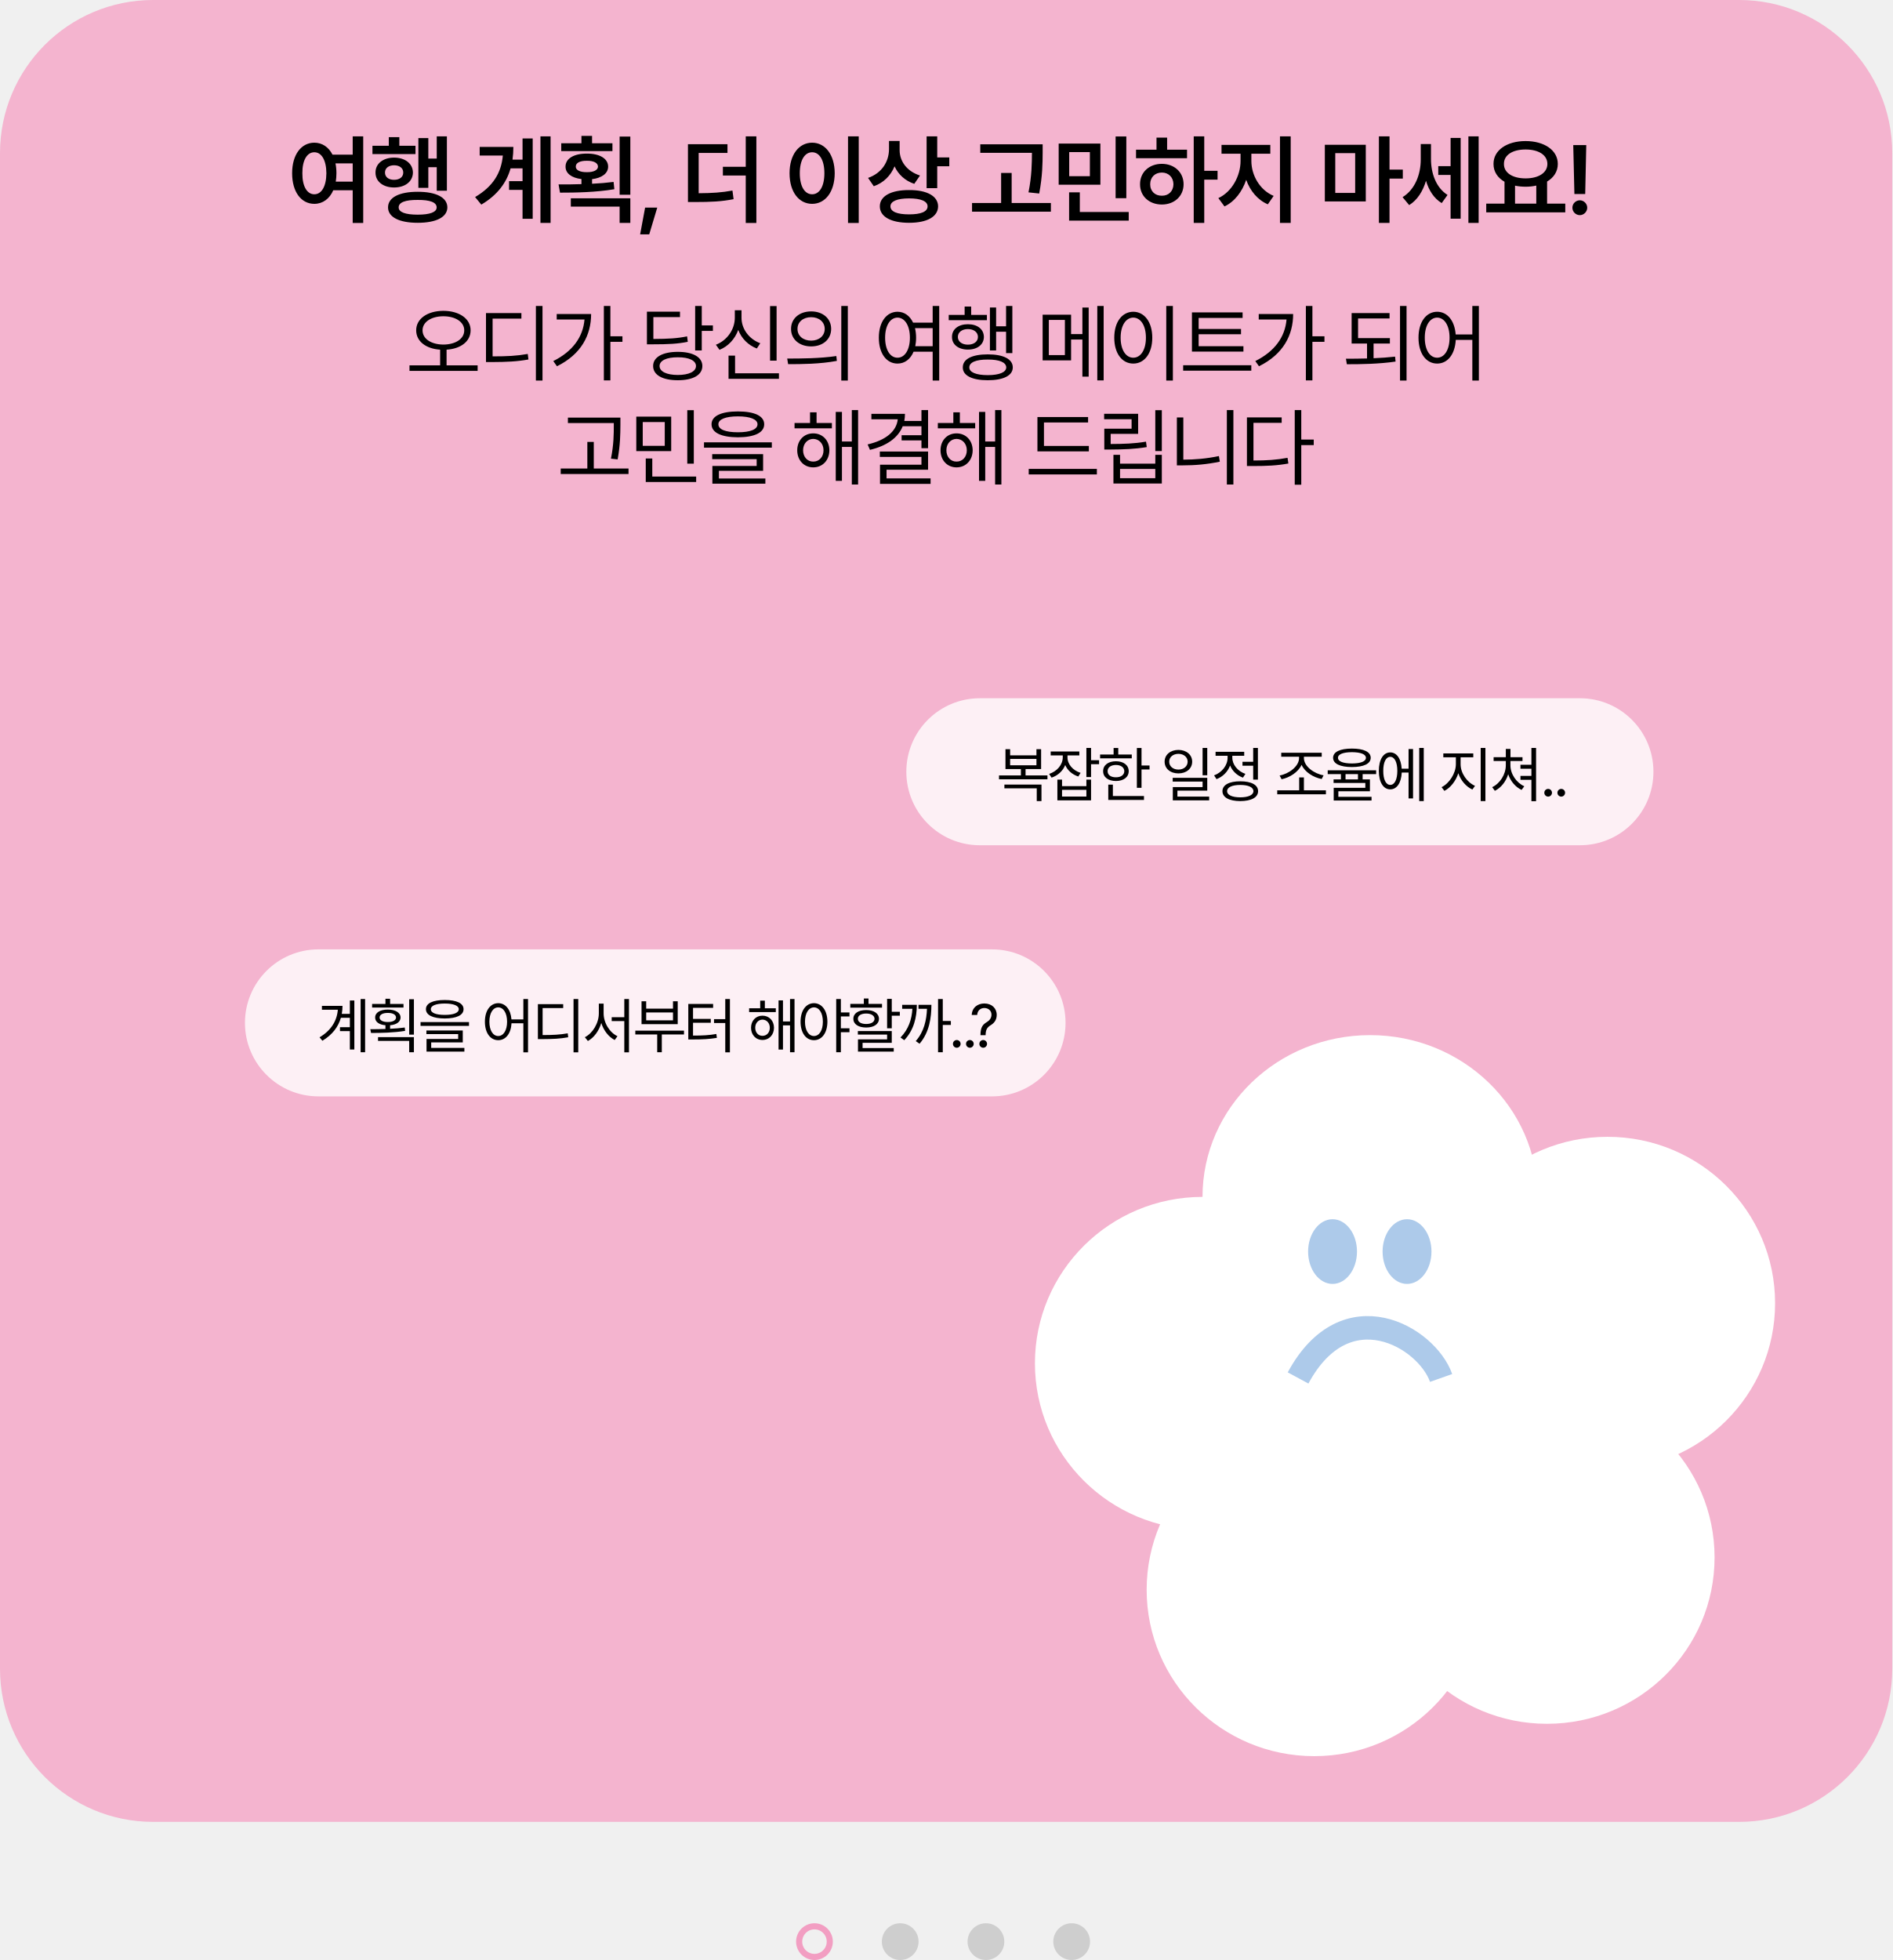
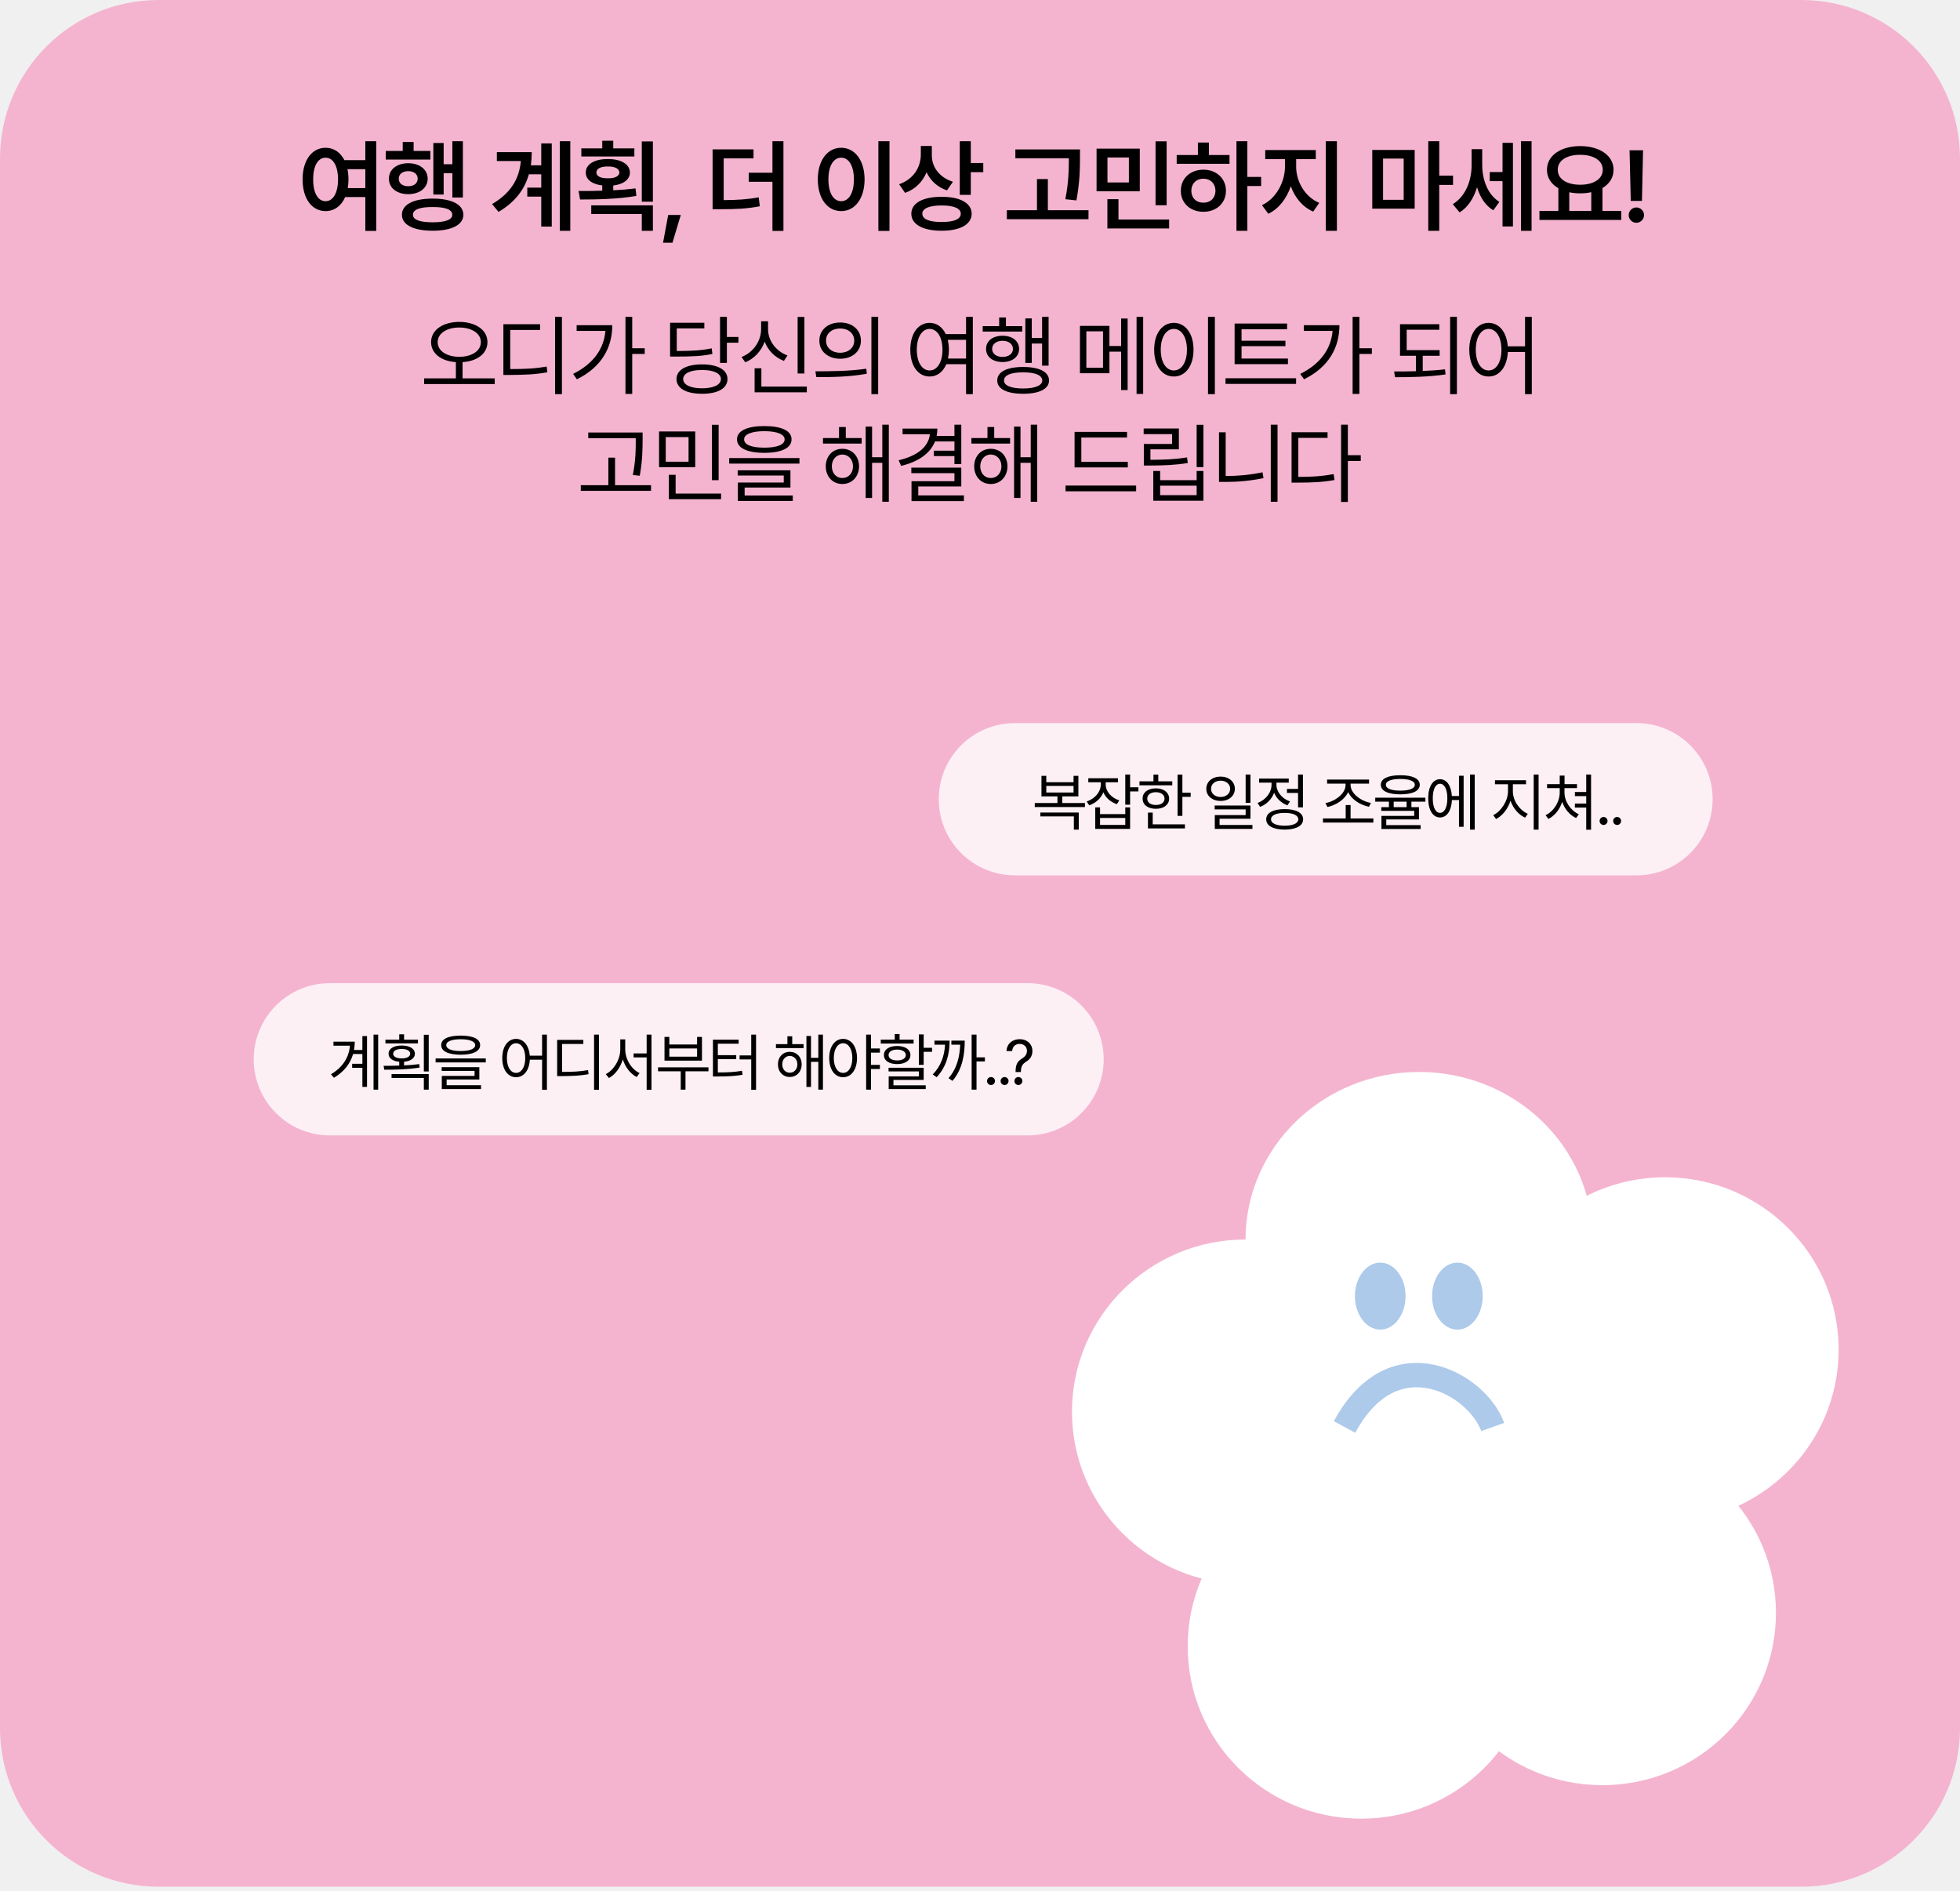
- <svg xmlns="http://www.w3.org/2000/svg" width="309" height="320" viewBox="0 0 309 320" fill="none">
-   <circle cx="133" cy="317" r="2.5" stroke="#F29EC2" />
-   <circle cx="147" cy="317" r="3" fill="#CECECE" />
-   <circle cx="161" cy="317" r="3" fill="#CECECE" />
-   <circle cx="175" cy="317" r="3" fill="#CECECE" />
+ <svg xmlns="http://www.w3.org/2000/svg" width="309" height="298" viewBox="0 0 309 298" fill="none">
  <rect width="309" height="297.449" rx="25" fill="#F4B4CF" />
  <rect opacity="0.8" x="148" y="114" width="122" height="24" rx="12" fill="white" />
  <path d="M171.045 126.602V127.236H163.135V126.602H166.709V125.557H164.19V122.314H164.951V123.32H169.248V122.314H170.01V125.557H167.471V126.602H171.045ZM170.069 128.096V130.791H169.297V128.711H164.014V128.096H170.069ZM164.951 124.941H169.248V123.906H164.951V124.941ZM174.317 123.633C174.307 124.756 175.167 125.771 176.456 126.182L176.085 126.777C175.084 126.455 174.317 125.771 173.946 124.902C173.565 125.864 172.764 126.606 171.719 126.963L171.319 126.357C172.628 125.918 173.536 124.863 173.546 123.643V123.33H171.573V122.695H176.251V123.33H174.317V123.633ZM178.165 122.109V124.121H179.473V124.766H178.165V126.865H177.403V122.109H178.165ZM173.428 127.285V128.35H177.403V127.285H178.165V130.674H172.667V127.285H173.428ZM173.428 130.049H177.403V128.955H173.428V130.049ZM186.407 122.119V124.98H187.716V125.625H186.407V128.623H185.646V122.119H186.407ZM184.815 123.184V123.809H179.64V123.184H181.847V122.119H182.608V123.184H184.815ZM182.228 124.287C183.468 124.287 184.308 124.922 184.317 125.908C184.308 126.885 183.468 127.51 182.228 127.51C180.978 127.51 180.128 126.885 180.138 125.908C180.128 124.922 180.978 124.287 182.228 124.287ZM182.228 124.893C181.407 124.893 180.86 125.293 180.87 125.908C180.86 126.523 181.407 126.914 182.228 126.904C183.038 126.914 183.585 126.523 183.595 125.908C183.585 125.293 183.038 124.893 182.228 124.893ZM186.808 129.961V130.605H180.978V128.105H181.729V129.961H186.808ZM192.433 122.432C193.732 122.441 194.679 123.223 194.679 124.355C194.679 125.488 193.732 126.27 192.433 126.27C191.115 126.27 190.178 125.488 190.178 124.355C190.178 123.223 191.115 122.441 192.433 122.432ZM192.433 123.076C191.564 123.076 190.92 123.604 190.929 124.355C190.92 125.117 191.564 125.645 192.433 125.645C193.293 125.645 193.937 125.117 193.937 124.355C193.937 123.604 193.293 123.076 192.433 123.076ZM197.14 122.109V126.572H196.379V122.109H197.14ZM197.14 126.992V129.082H192.267V130.059H197.453V130.674H191.515V128.506H196.379V127.607H191.496V126.992H197.14ZM205.412 122.109V127.285H204.641V125.01H202.893V124.375H204.641V122.109H205.412ZM202.531 127.559C204.338 127.559 205.442 128.145 205.442 129.17C205.442 130.195 204.338 130.781 202.531 130.791C200.725 130.781 199.621 130.195 199.621 129.17C199.621 128.145 200.725 127.559 202.531 127.559ZM202.531 128.154C201.203 128.154 200.373 128.535 200.383 129.17C200.373 129.795 201.203 130.176 202.531 130.176C203.86 130.176 204.68 129.795 204.68 129.17C204.68 128.535 203.86 128.154 202.531 128.154ZM201.233 123.701C201.233 124.834 202.102 125.908 203.371 126.348L202.971 126.963C201.994 126.611 201.237 125.884 200.871 124.98C200.49 126.001 199.685 126.816 198.654 127.207L198.254 126.592C199.543 126.123 200.461 124.951 200.461 123.711V123.389H198.498V122.744H203.176V123.389H201.233V123.701ZM216.517 129.033V129.678H208.567V129.033H212.151V126.924H212.923V129.033H216.517ZM212.923 123.76C212.923 125.146 214.642 126.338 216.136 126.582L215.823 127.188C214.495 126.929 213.094 126.084 212.542 124.873C211.98 126.089 210.584 126.953 209.28 127.227L208.958 126.611C210.423 126.357 212.132 125.146 212.132 123.76V123.545H209.222V122.9H215.833V123.545H212.923V123.76ZM220.765 122.217C222.699 122.217 223.831 122.754 223.831 123.721C223.831 124.697 222.699 125.225 220.765 125.234C218.831 125.225 217.689 124.697 217.689 123.721C217.689 122.754 218.831 122.217 220.765 122.217ZM220.765 122.803C219.32 122.812 218.48 123.145 218.49 123.721C218.48 124.316 219.32 124.639 220.765 124.648C222.201 124.639 223.05 124.316 223.05 123.721C223.05 123.145 222.201 122.812 220.765 122.803ZM224.72 125.762V126.387H222.513V127.246H223.704V129.189H218.548V130.088H223.968V130.693H217.787V128.623H222.953V127.832H217.767V127.246H218.968V126.387H216.81V125.762H224.72ZM219.72 127.246H221.751V126.387H219.72V127.246ZM232.494 122.109V130.791H231.752V122.109H232.494ZM230.746 122.295V130.352H230.013V126.133H228.9C228.817 127.822 228.099 128.877 227.025 128.877C225.892 128.877 225.16 127.705 225.16 125.859C225.16 124.014 225.892 122.842 227.025 122.842C228.08 122.842 228.793 123.862 228.89 125.498H230.013V122.295H230.746ZM227.025 123.564C226.322 123.564 225.873 124.443 225.883 125.859C225.873 127.266 226.322 128.154 227.025 128.145C227.728 128.154 228.178 127.266 228.178 125.859C228.178 124.443 227.728 123.564 227.025 123.564ZM238.51 124.775C238.51 126.25 239.585 127.744 240.864 128.301L240.434 128.906C239.419 128.442 238.54 127.441 238.139 126.24C237.729 127.515 236.855 128.623 235.864 129.121L235.405 128.516C236.645 127.92 237.729 126.279 237.739 124.775V123.643H235.688V123.008H240.581V123.643H238.51V124.775ZM242.563 122.109V130.791H241.792V122.109H242.563ZM250.835 122.109V130.811H250.073V127.314H248.286V126.68H250.073V125.508H248.286V124.863H250.073V122.109H250.835ZM246.646 124.941C246.646 126.377 247.622 127.793 248.911 128.369L248.472 128.965C247.485 128.511 246.665 127.559 246.284 126.406C245.903 127.622 245.093 128.633 244.106 129.111L243.667 128.516C244.937 127.92 245.894 126.436 245.894 124.941V124.248H243.901V123.623H245.894V122.275H246.655V123.623H248.618V124.248H246.646V124.941ZM252.808 130.059C252.466 130.059 252.173 129.775 252.183 129.424C252.173 129.082 252.466 128.799 252.808 128.799C253.15 128.799 253.433 129.082 253.433 129.424C253.433 129.775 253.15 130.059 252.808 130.059ZM254.947 130.059C254.605 130.059 254.312 129.775 254.322 129.424C254.312 129.082 254.605 128.799 254.947 128.799C255.289 128.799 255.572 129.082 255.572 129.424C255.572 129.775 255.289 130.059 254.947 130.059Z" fill="black" />
  <rect opacity="0.8" x="40" y="155" width="134" height="24" rx="12" fill="white" />
  <path d="M59.621 163.109V171.791H58.889V163.109H59.621ZM57.863 163.344V171.352H57.131V168.344H55.519V167.709H57.131V166.166H55.666C55.241 167.636 54.289 168.935 52.648 169.916L52.179 169.359C54.069 168.241 55.016 166.674 55.168 164.857H52.57V164.223H55.929C55.929 164.667 55.89 165.106 55.812 165.531H57.131V163.344H57.863ZM65.891 163.91V164.496H60.764V163.91H62.942V163.061H63.703V163.91H65.891ZM63.332 164.828C64.573 164.828 65.403 165.326 65.412 166.127C65.403 166.835 64.734 167.304 63.703 167.387V167.963C64.514 167.929 65.334 167.865 66.096 167.758L66.154 168.305C64.25 168.617 62.151 168.646 60.588 168.646L60.471 168.031C61.208 168.031 62.058 168.026 62.942 167.992V167.387C61.906 167.299 61.252 166.835 61.262 166.127C61.252 165.326 62.072 164.828 63.332 164.828ZM63.332 165.375C62.522 165.365 61.985 165.658 61.985 166.127C61.985 166.576 62.522 166.869 63.332 166.859C64.133 166.869 64.67 166.576 64.67 166.127C64.67 165.658 64.133 165.365 63.332 165.375ZM67.59 163.139V168.92H66.819V163.139H67.59ZM67.59 169.33V171.791H66.819V169.945H61.731V169.33H67.59ZM72.629 163.266C74.563 163.266 75.696 163.793 75.696 164.76C75.696 165.746 74.563 166.273 72.629 166.283C70.696 166.273 69.553 165.746 69.553 164.76C69.553 163.793 70.696 163.266 72.629 163.266ZM72.629 163.842C71.184 163.842 70.344 164.193 70.354 164.76C70.344 165.365 71.184 165.697 72.629 165.697C74.065 165.697 74.915 165.365 74.915 164.76C74.915 164.193 74.065 163.842 72.629 163.842ZM76.585 166.869V167.494H68.674V166.869H76.585ZM75.569 168.246V170.189H70.413V171.088H75.833V171.693H69.651V169.623H74.817V168.832H69.631V168.246H75.569ZM81.361 163.783C82.542 163.793 83.392 164.804 83.519 166.43H85.462V163.109H86.224V171.811H85.462V167.064H83.529C83.436 168.764 82.572 169.828 81.361 169.828C80.081 169.828 79.183 168.656 79.183 166.811C79.183 164.965 80.081 163.793 81.361 163.783ZM81.361 164.467C80.501 164.477 79.915 165.395 79.915 166.811C79.915 168.227 80.501 169.145 81.361 169.145C82.21 169.145 82.806 168.227 82.806 166.811C82.806 165.395 82.21 164.477 81.361 164.467ZM94.427 163.109V171.811H93.656V163.109H94.427ZM91.967 163.939V164.584H88.607V168.988C90.297 168.988 91.41 168.935 92.709 168.705L92.787 169.35C91.439 169.594 90.297 169.643 88.539 169.652H87.836V163.939H91.967ZM98.569 165.443C98.569 167.016 99.574 168.598 100.834 169.174L100.375 169.799C99.389 169.291 98.573 168.251 98.188 167.016C97.802 168.314 96.987 169.428 96 169.955L95.502 169.34C96.772 168.715 97.787 167.045 97.787 165.443V163.861H98.569V165.443ZM102.709 163.109V171.811H101.947V166.703H99.887V166.078H101.947V163.109H102.709ZM111.694 168.266V168.891H108.071V171.791H107.319V168.891H103.745V168.266H111.694ZM105.522 163.471V164.672H109.897V163.471H110.669V167.211H104.76V163.471H105.522ZM105.522 166.586H109.897V165.297H105.522V166.586ZM119.194 163.109V171.811H118.433V167.025H116.597V166.391H118.433V163.109H119.194ZM116.45 163.91V164.545H113.169V166.352H116.069V166.977H113.169V169.076C114.766 169.076 115.781 169.022 116.978 168.812L117.065 169.447C115.806 169.652 114.741 169.711 113.062 169.711H112.397V163.91H116.45ZM126.685 164.613V165.238H122.33V164.613H124.137V163.373H124.898V164.613H126.685ZM124.508 165.824C125.601 165.824 126.383 166.645 126.392 167.797C126.383 168.959 125.601 169.789 124.508 169.789C123.424 169.789 122.642 168.959 122.642 167.797C122.642 166.645 123.424 165.824 124.508 165.824ZM124.508 166.469C123.824 166.479 123.326 167.035 123.326 167.797C123.326 168.568 123.824 169.125 124.508 169.115C125.201 169.125 125.709 168.568 125.709 167.797C125.709 167.035 125.201 166.479 124.508 166.469ZM129.742 163.109V171.791H129.01V167.406H127.857V171.361H127.135V163.324H127.857V166.771H129.01V163.109H129.742ZM132.916 163.783C134.196 163.793 135.104 164.965 135.113 166.811C135.104 168.656 134.196 169.828 132.916 169.828C131.627 169.828 130.729 168.656 130.729 166.811C130.729 164.965 131.627 163.793 132.916 163.783ZM132.916 164.467C132.057 164.477 131.451 165.395 131.451 166.811C131.451 168.227 132.057 169.145 132.916 169.145C133.785 169.145 134.371 168.227 134.371 166.811C134.371 165.395 133.785 164.477 132.916 164.467ZM138.717 165.297V165.951H137.311V167.885H138.717V168.529H137.311V171.791H136.549V163.109H137.311V165.297H138.717ZM145.622 163.08V165.189H146.94V165.824H145.622V167.885H144.86V163.08H145.622ZM145.622 168.334V170.258H140.856V171.107H145.944V171.693H140.104V169.691H144.86V168.91H140.085V168.334H145.622ZM144.03 163.9V164.516H138.854V163.9H141.061V163.021H141.823V163.9H144.03ZM141.442 164.906C142.702 164.906 143.522 165.453 143.532 166.332C143.522 167.211 142.702 167.758 141.442 167.758C140.172 167.758 139.342 167.211 139.352 166.332C139.342 165.453 140.172 164.906 141.442 164.906ZM141.442 165.473C140.622 165.473 140.075 165.814 140.085 166.332C140.075 166.859 140.622 167.182 141.442 167.182C142.262 167.182 142.799 166.859 142.809 166.332C142.799 165.814 142.262 165.473 141.442 165.473ZM153.952 163.109V166.693H155.271V167.338H153.952V171.791H153.181V163.109H153.952ZM149.714 164.057C149.704 166.127 149.235 168.158 147.663 169.828L147.048 169.389C148.361 168.046 148.889 166.43 148.991 164.701H147.321V164.057H149.714ZM152.097 164.057C152.087 166.117 151.784 168.51 150.163 170.404L149.538 169.975C150.896 168.441 151.306 166.513 151.374 164.701H149.987V164.057H152.097ZM156.238 171.059C155.896 171.059 155.603 170.775 155.613 170.424C155.603 170.082 155.896 169.799 156.238 169.799C156.579 169.799 156.863 170.082 156.863 170.424C156.863 170.775 156.579 171.059 156.238 171.059ZM158.377 171.059C158.035 171.059 157.742 170.775 157.752 170.424C157.742 170.082 158.035 169.799 158.377 169.799C158.719 169.799 159.002 170.082 159.002 170.424C159.002 170.775 158.719 171.059 158.377 171.059ZM160.106 168.959C160.115 167.65 160.516 167.25 161.19 166.84C161.59 166.596 161.903 166.205 161.903 165.658C161.903 164.994 161.385 164.574 160.74 164.574C160.184 164.574 159.627 164.906 159.569 165.707H158.68C158.729 164.525 159.627 163.832 160.74 163.832C161.961 163.832 162.762 164.623 162.762 165.697C162.762 166.459 162.401 166.996 161.795 167.367C161.19 167.738 160.965 168.109 160.946 168.959V169.008H160.106V168.959ZM160.555 171.059C160.213 171.059 159.92 170.775 159.93 170.424C159.92 170.082 160.213 169.799 160.555 169.799C160.897 169.799 161.18 170.082 161.18 170.424C161.18 170.775 160.897 171.059 160.555 171.059Z" fill="black" />
  <path d="M72.405 50.746C74.989 50.76 76.848 52.018 76.848 53.932C76.848 55.743 75.235 56.946 72.924 57.09V59.647H77.996V60.549H66.868V59.647H71.871V57.09C69.568 56.94 67.961 55.736 67.961 53.932C67.961 52.018 69.821 50.76 72.405 50.746ZM72.405 51.635C70.436 51.635 69 52.565 69 53.932C69 55.34 70.436 56.242 72.405 56.256C74.373 56.242 75.809 55.34 75.809 53.932C75.809 52.565 74.373 51.635 72.405 51.635ZM88.589 49.953V62.135H87.509V49.953H88.589ZM85.143 51.115V52.018H80.44V58.184C82.805 58.184 84.364 58.108 86.182 57.787L86.292 58.69C84.405 59.031 82.805 59.1 80.344 59.113H79.36V51.115H85.143ZM99.673 49.953V54.902H101.642V55.805H99.673V62.107H98.607V49.953H99.673ZM96.528 51.266C96.528 54.711 94.915 57.842 90.95 59.797L90.349 58.949C93.493 57.384 95.202 55.046 95.448 52.168H90.909V51.266H96.528ZM114.596 49.953V53.125H116.414V54.027H114.596V57.213H113.516V49.953H114.596ZM110.686 57.445C113.16 57.445 114.691 58.307 114.691 59.756C114.691 61.232 113.16 62.08 110.686 62.08C108.197 62.08 106.652 61.232 106.652 59.756C106.652 58.307 108.197 57.445 110.686 57.445ZM110.686 58.334C108.854 58.32 107.705 58.867 107.705 59.756C107.705 60.658 108.854 61.219 110.686 61.219C112.504 61.219 113.652 60.658 113.652 59.756C113.652 58.867 112.504 58.32 110.686 58.334ZM111.041 50.883V51.772H106.693V55.34C109.154 55.326 110.576 55.251 112.203 54.916L112.312 55.805C110.617 56.147 109.154 56.215 106.584 56.215H105.641V50.883H111.041ZM126.815 49.967V58.881H125.748V49.967H126.815ZM127.198 60.945V61.848H118.967V58.06H120.034V60.945H127.198ZM121.086 51.867C121.073 53.713 122.344 55.381 124.149 56.037L123.588 56.898C122.18 56.358 121.086 55.265 120.553 53.863C120.013 55.353 118.906 56.55 117.491 57.117L116.903 56.283C118.748 55.572 119.993 53.781 119.993 51.867V50.65H121.086V51.867ZM132.458 50.842C134.372 50.842 135.725 52.004 135.725 53.699C135.725 55.395 134.372 56.557 132.458 56.557C130.544 56.557 129.163 55.395 129.177 53.699C129.163 52.004 130.544 50.842 132.458 50.842ZM132.458 51.785C131.159 51.785 130.216 52.565 130.229 53.699C130.216 54.834 131.159 55.613 132.458 55.613C133.743 55.613 134.673 54.834 134.673 53.699C134.673 52.565 133.743 51.785 132.458 51.785ZM138.446 49.953V62.135H137.38V49.953H138.446ZM128.548 58.539C130.79 58.539 133.88 58.525 136.573 58.129L136.655 58.922C133.88 59.441 130.886 59.455 128.698 59.455L128.548 58.539ZM146.56 50.897C147.674 50.903 148.577 51.553 149.103 52.674H152.302V49.953H153.369V62.135H152.302V57.418H149.185C148.672 58.648 147.736 59.359 146.56 59.359C144.769 59.359 143.511 57.719 143.511 55.135C143.511 52.551 144.769 50.91 146.56 50.897ZM146.56 51.853C145.357 51.867 144.537 53.152 144.537 55.135C144.537 57.117 145.357 58.402 146.56 58.402C147.75 58.402 148.584 57.117 148.584 55.135C148.584 53.152 147.75 51.867 146.56 51.853ZM149.418 53.576C149.527 54.048 149.595 54.567 149.595 55.135C149.595 55.634 149.541 56.105 149.459 56.529H152.302V53.576H149.418ZM165.314 49.953V57.65H164.289V54.164H162.662V57.213H161.65V50.199H162.662V53.275H164.289V49.953H165.314ZM161.158 51.416V52.277H154.924V51.416H157.521V50.049H158.588V51.416H161.158ZM158.055 52.934C159.6 52.934 160.652 53.74 160.666 55.012C160.652 56.256 159.6 57.076 158.055 57.076C156.523 57.076 155.443 56.256 155.457 55.012C155.443 53.74 156.523 52.934 158.055 52.934ZM158.055 53.727C157.084 53.727 156.414 54.246 156.414 55.012C156.414 55.764 157.084 56.27 158.055 56.27C159.025 56.27 159.695 55.764 159.695 55.012C159.695 54.246 159.025 53.727 158.055 53.727ZM161.295 57.855C163.852 57.855 165.383 58.621 165.383 59.988C165.383 61.315 163.852 62.08 161.295 62.08C158.738 62.08 157.207 61.315 157.221 59.988C157.207 58.621 158.738 57.855 161.295 57.855ZM161.295 58.703C159.408 58.69 158.273 59.154 158.287 59.988C158.273 60.781 159.408 61.246 161.295 61.246C163.182 61.246 164.303 60.781 164.316 59.988C164.303 59.154 163.182 58.69 161.295 58.703ZM174.905 51.375V54.547H176.751V50.213H177.776V61.492H176.751V55.435H174.905V58.84H170.257V51.375H174.905ZM171.268 52.236V57.978H173.893V52.236H171.268ZM180.223 49.953V62.107H179.184V49.953H180.223ZM191.527 49.953V62.135H190.446V49.953H191.527ZM185.06 50.897C186.864 50.91 188.163 52.551 188.163 55.135C188.163 57.719 186.864 59.359 185.06 59.359C183.241 59.359 181.956 57.719 181.956 55.135C181.956 52.551 183.241 50.91 185.06 50.897ZM185.06 51.853C183.843 51.867 182.995 53.152 182.995 55.135C182.995 57.117 183.843 58.402 185.06 58.402C186.277 58.402 187.124 57.117 187.124 55.135C187.124 53.152 186.277 51.867 185.06 51.853ZM203.048 56.529V57.404H194.64V51.006H202.912V51.908H195.734V53.713H202.652V54.574H195.734V56.529H203.048ZM204.334 59.633V60.522H193.205V59.633H204.334ZM214.311 49.953V54.902H216.279V55.805H214.311V62.107H213.244V49.953H214.311ZM211.166 51.266C211.166 54.711 209.553 57.842 205.588 59.797L204.986 58.949C208.131 57.384 209.84 55.046 210.086 52.168H205.547V51.266H211.166ZM226.964 55.203V56.092H224.298V58.484C225.487 58.437 226.683 58.355 227.811 58.225L227.893 59.031C225.2 59.428 222.261 59.469 219.936 59.469L219.786 58.566C220.846 58.566 222.021 58.56 223.231 58.525V56.092H220.716V51.115H226.909V51.99H221.768V55.203H226.964ZM229.684 49.953V62.135H228.618V49.953H229.684ZM234.685 50.897C236.339 50.91 237.529 52.325 237.706 54.602H240.427V49.953H241.493V62.135H240.427V55.49H237.72C237.59 57.869 236.38 59.359 234.685 59.359C232.894 59.359 231.636 57.719 231.636 55.135C231.636 52.551 232.894 50.91 234.685 50.897ZM234.685 51.853C233.482 51.867 232.661 53.152 232.661 55.135C232.661 57.117 233.482 58.402 234.685 58.402C235.874 58.402 236.708 57.117 236.708 55.135C236.708 53.152 235.874 51.867 234.685 51.853ZM101.31 68.184V69.4C101.296 70.891 101.296 72.559 100.859 75.006L99.765 74.883C100.23 72.559 100.23 70.85 100.23 69.4V69.072H92.738V68.184H101.31ZM102.636 76.496V77.385H91.562V76.496H95.91V72.148H96.963V76.496H102.636ZM109.605 68.019V73.652H103.904V68.019H109.605ZM104.957 68.908V72.791H108.553V68.908H104.957ZM113.297 66.967V75.703H112.23V66.967H113.297ZM113.68 77.809V78.697H105.449V74.856H106.516V77.809H113.68ZM120.498 67.172C123.205 67.172 124.791 67.91 124.791 69.264C124.791 70.644 123.205 71.383 120.498 71.397C117.791 71.383 116.192 70.644 116.192 69.264C116.192 67.91 117.791 67.172 120.498 67.172ZM120.498 67.978C118.475 67.978 117.299 68.471 117.313 69.264C117.299 70.111 118.475 70.576 120.498 70.576C122.508 70.576 123.698 70.111 123.698 69.264C123.698 68.471 122.508 67.978 120.498 67.978ZM126.036 72.217V73.092H114.961V72.217H126.036ZM124.614 74.144V76.865H117.395V78.123H124.983V78.971H116.329V76.072H123.561V74.965H116.301V74.144H124.614ZM135.845 69.059V69.934H129.747V69.059H132.277V67.322H133.343V69.059H135.845ZM132.796 70.754C134.327 70.754 135.421 71.902 135.435 73.516C135.421 75.143 134.327 76.305 132.796 76.305C131.279 76.305 130.185 75.143 130.185 73.516C130.185 71.902 131.279 70.754 132.796 70.754ZM132.796 71.656C131.839 71.67 131.142 72.449 131.142 73.516C131.142 74.596 131.839 75.375 132.796 75.361C133.767 75.375 134.478 74.596 134.478 73.516C134.478 72.449 133.767 71.67 132.796 71.656ZM140.124 66.953V79.107H139.099V72.969H137.486V78.506H136.474V67.254H137.486V72.08H139.099V66.953H140.124ZM151.55 66.953V73.174H150.47V71.902H147.23V71.055H150.47V69.592H147.408C146.642 71.513 144.755 72.805 142.062 73.447L141.679 72.559C144.66 71.868 146.396 70.412 146.601 68.457H142.295V67.568H147.777C147.777 67.972 147.736 68.361 147.668 68.731H150.47V66.953H151.55ZM151.55 73.721V76.688H144.769V78.109H151.961V78.998H143.703V75.867H150.47V74.596H143.675V73.721H151.55ZM159.244 69.059V69.934H153.146V69.059H155.676V67.322H156.742V69.059H159.244ZM156.195 70.754C157.727 70.754 158.82 71.902 158.834 73.516C158.82 75.143 157.727 76.305 156.195 76.305C154.678 76.305 153.584 75.143 153.584 73.516C153.584 71.902 154.678 70.754 156.195 70.754ZM156.195 71.656C155.238 71.67 154.541 72.449 154.541 73.516C154.541 74.596 155.238 75.375 156.195 75.361C157.166 75.375 157.877 74.596 157.877 73.516C157.877 72.449 157.166 71.67 156.195 71.656ZM163.523 66.953V79.107H162.498V72.969H160.885V78.506H159.873V67.254H160.885V72.08H162.498V66.953H163.523ZM177.804 72.805V73.693H169.409V68.088H177.68V68.977H170.475V72.805H177.804ZM179.116 76.551V77.453H167.987V76.551H179.116ZM189.722 66.967V73.639H188.655V66.967H189.722ZM185.853 67.555V70.836H181.368V72.49C183.542 72.477 185.169 72.436 187.138 72.107L187.261 72.996C185.224 73.324 183.556 73.379 181.314 73.393H180.329V69.988H184.786V68.443H180.302V67.555H185.853ZM182.9 74.254V75.703H188.655V74.254H189.722V78.943H181.82V74.254H182.9ZM182.9 78.068H188.655V76.564H182.9V78.068ZM201.408 66.953V79.107H200.341V66.953H201.408ZM193.232 68.156V75.047C195.085 75.04 197.005 74.89 199.043 74.459L199.193 75.375C197.033 75.826 195.105 75.977 193.164 75.977H192.179V68.156H193.232ZM212.492 66.953V71.766H214.529V72.668H212.492V79.135H211.426V66.953H212.492ZM209.293 68.143V69.031H204.686V75.184C206.887 75.184 208.445 75.081 210.25 74.746L210.387 75.676C208.486 76.018 206.887 76.086 204.576 76.086H203.619V68.143H209.293Z" fill="black" />
  <path d="M51.328 23.297C52.609 23.297 53.664 24.008 54.297 25.25H57.594V22.266H59.312V36.406H57.594V31.062H54.422C53.812 32.469 52.695 33.281 51.328 33.281C49.203 33.281 47.703 31.359 47.703 28.281C47.703 25.234 49.203 23.297 51.328 23.297ZM51.328 24.859C50.156 24.859 49.359 26.125 49.375 28.281C49.359 30.453 50.156 31.719 51.328 31.719C52.5 31.719 53.281 30.453 53.297 28.281C53.281 26.125 52.5 24.859 51.328 24.859ZM54.781 26.672C54.883 27.164 54.938 27.703 54.938 28.281C54.938 28.773 54.898 29.227 54.828 29.656H57.594V26.672H54.781ZM72.975 22.266V31.141H71.319V27.297H69.944V30.672H68.319V22.547H69.944V25.891H71.319V22.266H72.975ZM67.85 23.797V25.156H60.819V23.797H63.491V22.391H65.209V23.797H67.85ZM64.35 25.734C66.147 25.734 67.412 26.703 67.428 28.172C67.412 29.641 66.147 30.609 64.35 30.609C62.584 30.609 61.303 29.641 61.319 28.172C61.303 26.703 62.584 25.734 64.35 25.734ZM64.35 26.984C63.475 26.984 62.866 27.438 62.866 28.172C62.866 28.906 63.459 29.359 64.35 29.359C65.241 29.359 65.85 28.906 65.85 28.172C65.85 27.438 65.241 26.984 64.35 26.984ZM68.209 31.312C71.225 31.312 73.037 32.234 73.053 33.859C73.037 35.453 71.225 36.375 68.209 36.375C65.194 36.375 63.366 35.453 63.366 33.859C63.366 32.234 65.194 31.312 68.209 31.312ZM68.209 32.641C66.194 32.625 65.1 33.031 65.1 33.859C65.1 34.641 66.194 35.047 68.209 35.047C70.209 35.047 71.303 34.641 71.303 33.859C71.303 33.031 70.209 32.625 68.209 32.641ZM89.909 22.266V36.391H88.253V22.266H89.909ZM86.987 22.609V35.719H85.331V31H83.128V29.578H85.331V27.484H83.378C82.714 29.828 81.237 31.844 78.597 33.406L77.581 32.172C80.511 30.445 81.855 28.234 82.112 25.391H78.331V23.984H83.831C83.831 24.695 83.784 25.391 83.691 26.062H85.331V22.609H86.987ZM100.009 23.391V24.672H91.65V23.391H94.947V22.188H96.681V23.391H100.009ZM95.838 25.078C97.9 25.062 99.306 25.891 99.306 27.203C99.306 28.312 98.275 29.055 96.681 29.25V30C97.877 29.945 99.072 29.844 100.197 29.703L100.322 30.891C97.291 31.406 93.947 31.453 91.447 31.453L91.213 30.109C92.338 30.117 93.619 30.109 94.947 30.062V29.234C93.345 29.047 92.338 28.305 92.353 27.203C92.338 25.891 93.728 25.062 95.838 25.078ZM95.838 26.25C94.728 26.234 94.009 26.578 94.025 27.203C94.009 27.781 94.728 28.125 95.838 28.109C96.916 28.125 97.634 27.781 97.65 27.203C97.634 26.578 96.916 26.234 95.838 26.25ZM102.931 22.297V31.797H101.181V22.297H102.931ZM102.931 32.375V36.391H101.181V33.734H93.213V32.375H102.931ZM107.328 33.891L106.016 38.266H104.531L105.344 33.891H107.328ZM118.794 23.547V24.969H114.091V31.547C116.294 31.531 117.848 31.438 119.606 31.109L119.794 32.516C117.809 32.906 116.106 32.984 113.466 32.984H112.341V23.547H118.794ZM123.512 22.266V36.406H121.778V28.656H118.044V27.234H121.778V22.266H123.512ZM140.228 22.266V36.406H138.478V22.266H140.228ZM132.619 23.297C134.744 23.297 136.291 25.234 136.306 28.281C136.291 31.359 134.744 33.281 132.619 33.281C130.478 33.281 128.931 31.359 128.931 28.281C128.931 25.234 130.478 23.297 132.619 23.297ZM132.619 24.859C131.416 24.859 130.603 26.125 130.603 28.281C130.603 30.453 131.416 31.719 132.619 31.719C133.806 31.719 134.619 30.453 134.619 28.281C134.619 26.125 133.806 24.859 132.619 24.859ZM146.906 24.516C146.906 26.297 148.062 27.969 150.234 28.656L149.297 30.016C147.773 29.5 146.68 28.469 146.078 27.156C145.453 28.656 144.312 29.836 142.688 30.406L141.75 29.047C144.031 28.25 145.156 26.375 145.172 24.359V23.016H146.906V24.516ZM153.047 22.266V25.703H155.016V27.141H153.047V30.719H151.312V22.266H153.047ZM148.453 31.031C151.375 31.016 153.172 32.016 153.188 33.688C153.172 35.391 151.375 36.375 148.453 36.375C145.5 36.375 143.672 35.391 143.672 33.688C143.672 32.016 145.5 31.016 148.453 31.031ZM148.453 32.391C146.516 32.391 145.406 32.859 145.406 33.688C145.406 34.562 146.516 35 148.453 35C150.391 35 151.469 34.562 151.469 33.688C151.469 32.859 150.391 32.391 148.453 32.391ZM170.262 23.562V24.922C170.247 26.672 170.247 28.641 169.7 31.594L167.95 31.406C168.497 28.656 168.497 26.648 168.512 24.953H160.075V23.562H170.262ZM171.606 33.141V34.562H158.731V33.141H163.481V28.234H165.2V33.141H171.606ZM179.691 23.438V30.156H172.878V23.438H179.691ZM174.597 24.828V28.766H177.972V24.828H174.597ZM183.925 22.281V32.359H182.175V22.281H183.925ZM184.316 34.609V36.016H174.581V31.406H176.331V34.609H184.316ZM196.65 22.266V27.891H198.822V29.328H196.65V36.391H194.931V22.266H196.65ZM193.837 24.438V25.828H185.509V24.438H188.853V22.469H190.587V24.438H193.837ZM189.728 26.75C191.759 26.75 193.275 28.125 193.275 30.078C193.275 32.031 191.759 33.391 189.728 33.391C187.666 33.391 186.15 32.031 186.166 30.078C186.15 28.125 187.666 26.75 189.728 26.75ZM189.728 28.172C188.619 28.172 187.822 28.922 187.822 30.078C187.822 31.234 188.619 31.969 189.728 31.953C190.806 31.969 191.603 31.234 191.619 30.078C191.603 28.922 190.806 28.172 189.728 28.172ZM204.344 26.281C204.344 28.594 205.703 31.031 207.984 31.984L207.031 33.359C205.359 32.641 204.141 31.156 203.5 29.359C202.844 31.297 201.609 32.922 199.953 33.703L198.953 32.344C201.188 31.312 202.578 28.688 202.578 26.281V25.094H199.469V23.656H207.438V25.094H204.344V26.281ZM210.766 22.266V36.391H209.016V22.266H210.766ZM223.028 23.641V32.891H216.341V23.641H223.028ZM218.044 25V31.5H221.294V25H218.044ZM226.903 22.266V27.688H229.075V29.156H226.903V36.391H225.169V22.266H226.903ZM233.675 25.969C233.675 28.25 234.472 30.625 236.378 31.828L235.425 33.156C234.152 32.391 233.323 31.07 232.863 29.516C232.347 31.227 231.441 32.672 230.113 33.484L229.034 32.188C231.081 30.938 232.003 28.453 232.003 26.047V23.516H233.675V25.969ZM241.456 22.266V36.391H239.784V22.266H241.456ZM238.519 22.516V35.703H236.878V28.562H234.863V27.125H236.878V22.516H238.519ZM255.603 33.25V34.672H242.697V33.25H245.681V29.672C244.556 29.031 243.877 28.023 243.884 26.766C243.869 24.516 246.087 23.031 249.119 23.031C252.166 23.031 254.384 24.516 254.384 26.766C254.384 28 253.728 28.992 252.634 29.641V33.25H255.603ZM249.119 24.406C247.009 24.406 245.572 25.297 245.587 26.766C245.572 28.219 247.009 29.125 249.119 29.125C251.228 29.125 252.681 28.219 252.681 26.766C252.681 25.297 251.228 24.406 249.119 24.406ZM247.4 33.25H250.869V30.297C250.33 30.422 249.744 30.484 249.119 30.484C248.509 30.484 247.931 30.422 247.4 30.312V33.25ZM259.031 23.688L258.859 31.672H257.094L256.906 23.688H259.031ZM257.984 35.125C257.312 35.125 256.766 34.578 256.766 33.906C256.766 33.25 257.312 32.703 257.984 32.703C258.625 32.703 259.188 33.25 259.188 33.906C259.188 34.578 258.625 35.125 257.984 35.125Z" fill="black" />
  <ellipse cx="223.731" cy="195.411" rx="27.366" ry="26.411" fill="white" />
  <ellipse cx="196.366" cy="222.577" rx="27.366" ry="27.166" fill="white" />
  <ellipse cx="262.5" cy="212.767" rx="27.366" ry="27.166" fill="white" />
  <ellipse cx="252.617" cy="254.27" rx="27.366" ry="27.166" fill="white" />
  <ellipse cx="214.61" cy="259.553" rx="27.366" ry="27.166" fill="white" />
  <ellipse cx="225.251" cy="227.105" rx="27.366" ry="27.166" fill="white" />
  <path d="M211.97 224.972C219.784 210.513 232.962 218.278 235.329 224.972" stroke="#ADCAEA" stroke-width="3.838" />
  <ellipse cx="229.763" cy="204.338" rx="3.991" ry="5.282" fill="#ADCAEA" />
  <ellipse cx="217.6" cy="204.338" rx="3.991" ry="5.282" fill="#ADCAEA" />
</svg>
